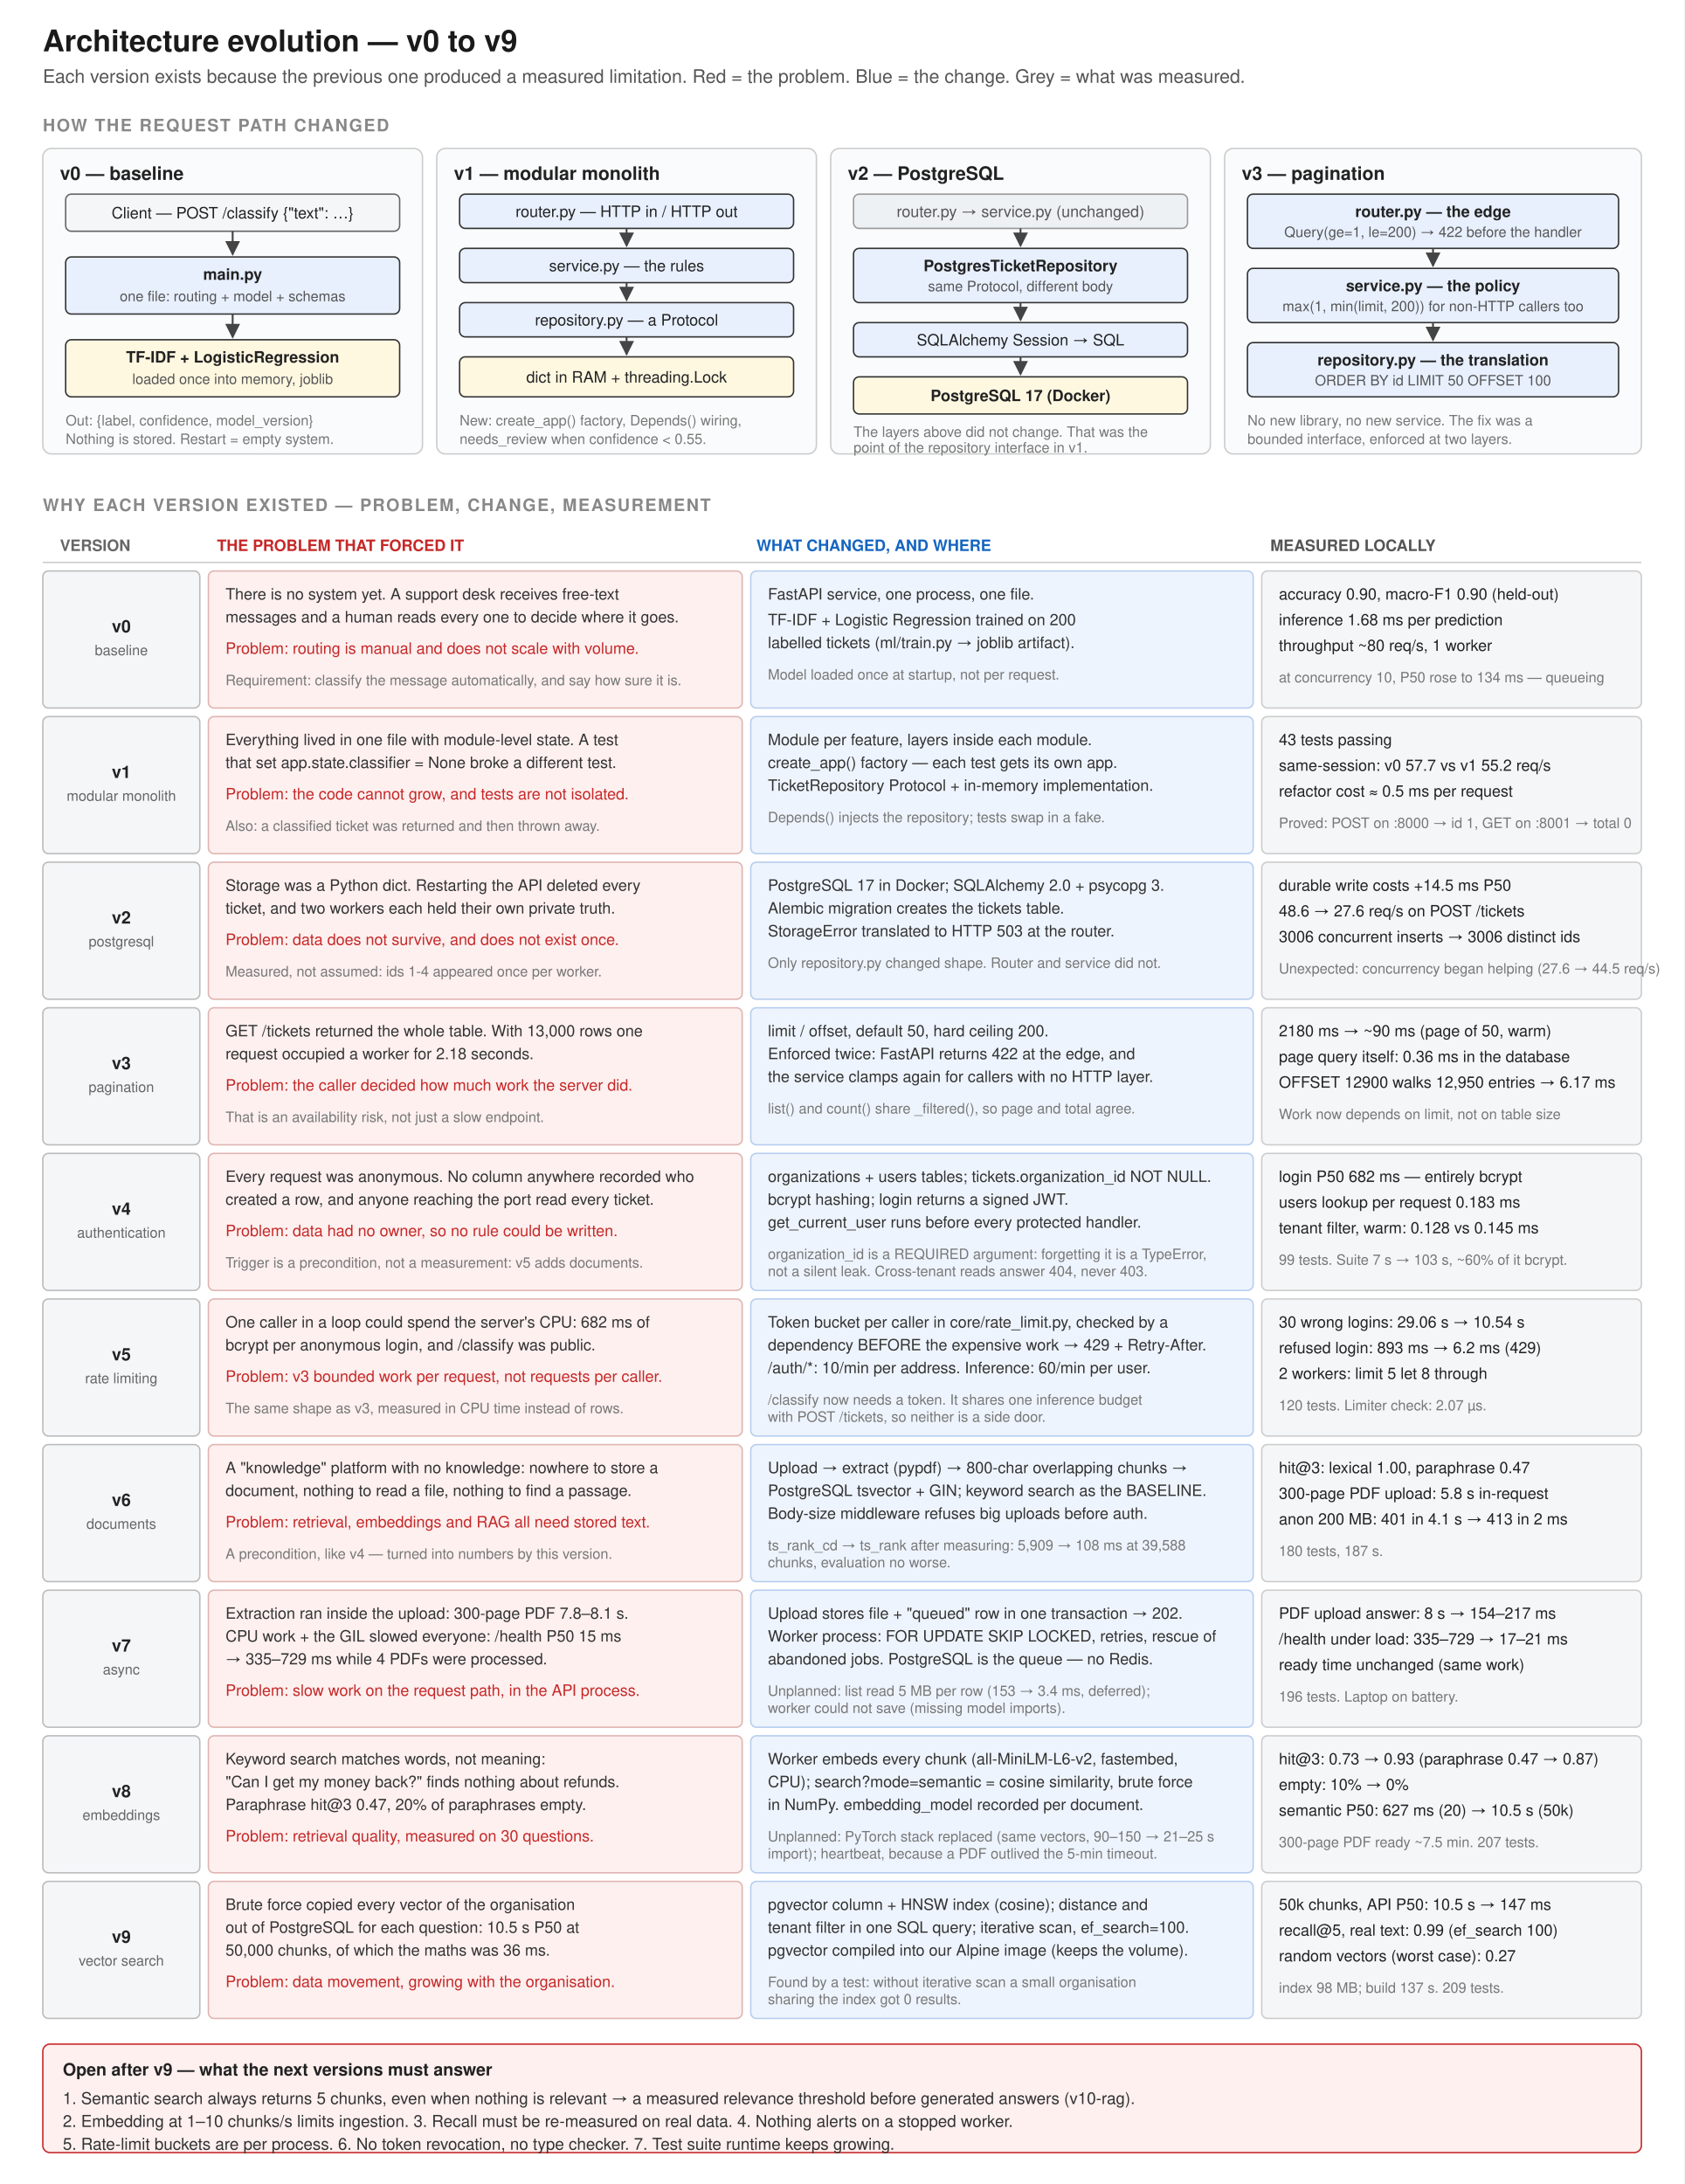
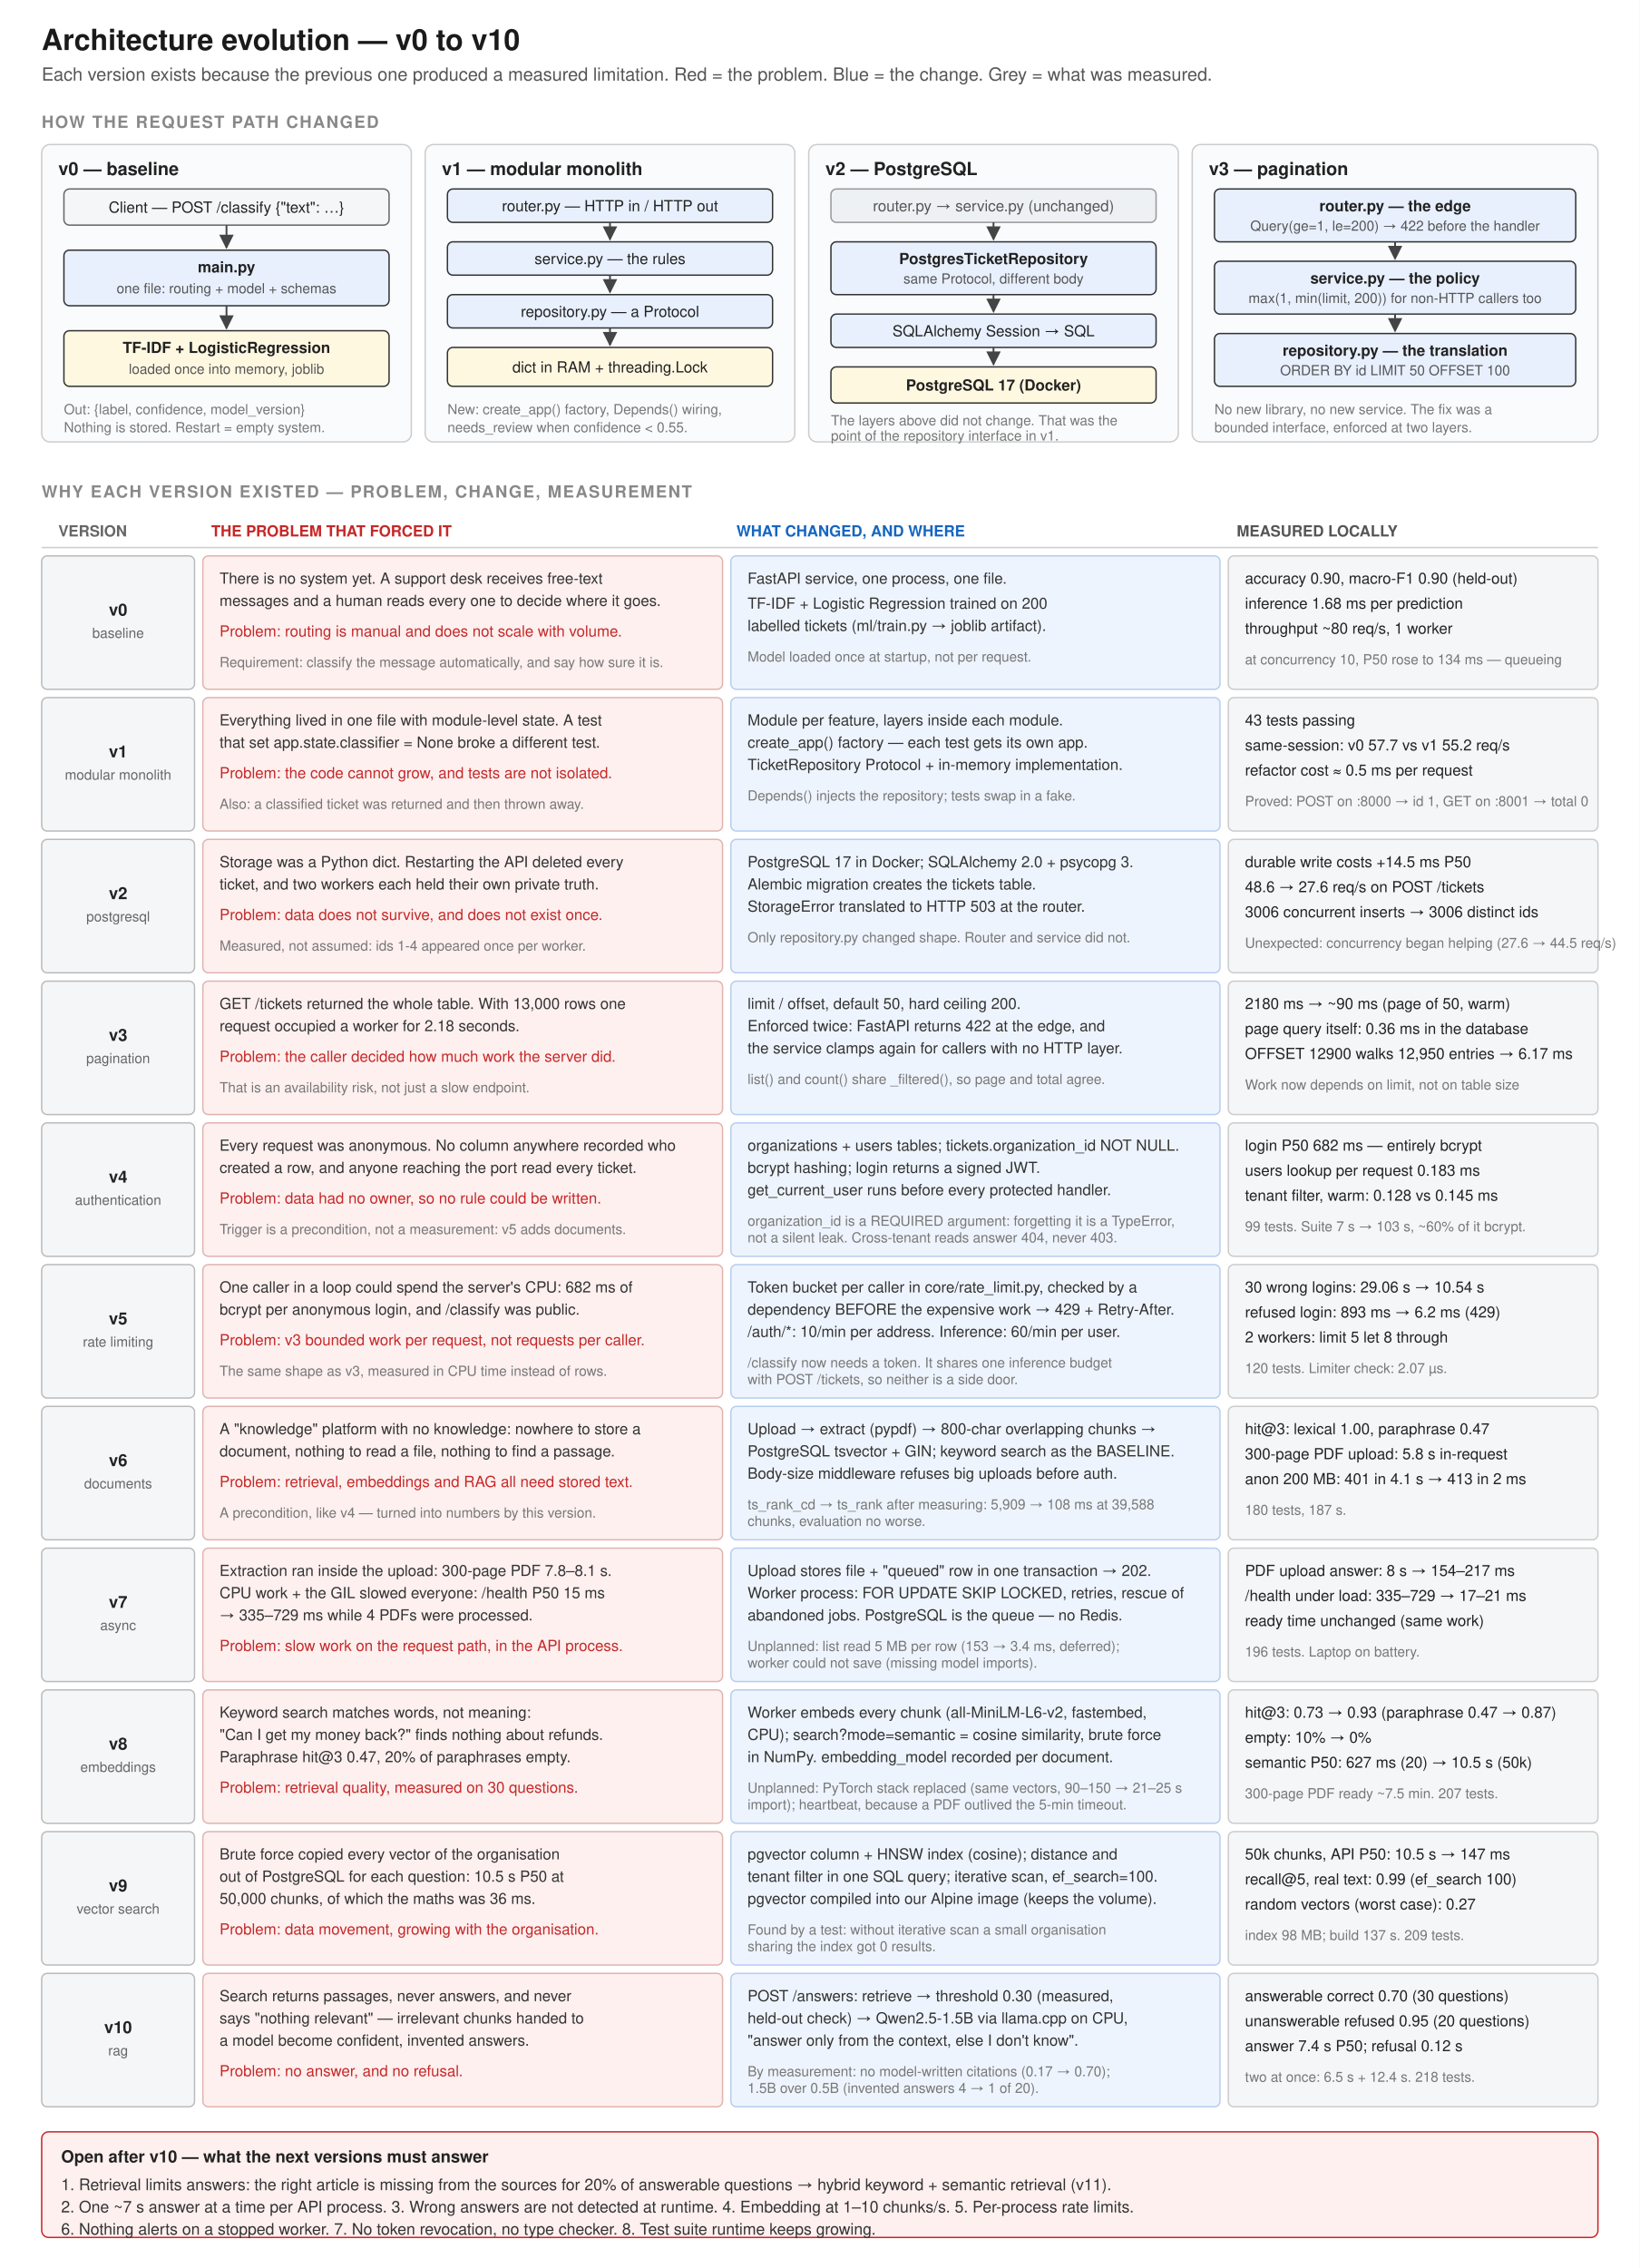
- <svg xmlns="http://www.w3.org/2000/svg" width="1180" height="1530" viewBox="0 0 1180 1530" font-family="Segoe UI, Helvetica, Arial, sans-serif" font-size="13">
+ <svg xmlns="http://www.w3.org/2000/svg" width="1180" height="1632" viewBox="0 0 1180 1632" font-family="Segoe UI, Helvetica, Arial, sans-serif" font-size="13">
  <defs>
    <marker id="a" markerWidth="8" markerHeight="8" refX="7" refY="4" orient="auto" markerUnits="strokeWidth">
      <path d="M0,0 L8,4 L0,8 z" fill="#444" />
    </marker>
  </defs>
-   <rect width="1180" height="1530" fill="#ffffff" />
-   <text x="30" y="36" font-size="21" font-weight="bold" fill="#1a1a1a">Architecture evolution — v0 to v9</text>
+   <rect width="1180" height="1632" fill="#ffffff" />
+   <text x="30" y="36" font-size="21" font-weight="bold" fill="#1a1a1a">Architecture evolution — v0 to v10</text>
  <text x="30" y="58" fill="#555">Each version exists because the previous one produced a measured limitation. Red = the problem. Blue = the change. Grey = what was measured.</text>
  <text x="30" y="92" font-size="12" font-weight="bold" fill="#888" letter-spacing="1">HOW THE REQUEST PATH CHANGED</text>
  <rect x="30" y="104" width="266" height="214" rx="6" fill="#fafbfc" stroke="#ccc" />
  <text x="42" y="126" font-weight="bold" font-size="13" fill="#222">v0 — baseline</text>
  <rect x="46" y="136" width="234" height="26" rx="4" fill="#f4f6f8" stroke="#666" />
  <text x="163" y="153" text-anchor="middle" font-size="11" fill="#222">Client — POST /classify {"text": …}</text>
  <line x1="163" y1="162" x2="163" y2="178" stroke="#444" stroke-width="1.3" marker-end="url(#a)" />
  <rect x="46" y="180" width="234" height="40" rx="4" fill="#e8f0fe" stroke="#333" />
  <text x="163" y="196" text-anchor="middle" font-size="11" font-weight="bold" fill="#222">main.py</text>
  <text x="163" y="211" text-anchor="middle" font-size="10" fill="#555">one file: routing + model + schemas</text>
  <line x1="163" y1="220" x2="163" y2="236" stroke="#444" stroke-width="1.3" marker-end="url(#a)" />
  <rect x="46" y="238" width="234" height="40" rx="4" fill="#fff8e1" stroke="#333" />
  <text x="163" y="254" text-anchor="middle" font-size="11" font-weight="bold" fill="#222">TF-IDF + LogisticRegression</text>
  <text x="163" y="269" text-anchor="middle" font-size="10" fill="#555">loaded once into memory, joblib</text>
  <text x="46" y="298" font-size="10" fill="#777">Out: {label, confidence, model_version}</text>
  <text x="46" y="311" font-size="10" fill="#777">Nothing is stored. Restart = empty system.</text>
  <rect x="306" y="104" width="266" height="214" rx="6" fill="#fafbfc" stroke="#ccc" />
  <text x="318" y="126" font-weight="bold" font-size="13" fill="#222">v1 — modular monolith</text>
  <rect x="322" y="136" width="234" height="24" rx="4" fill="#e8f0fe" stroke="#333" />
  <text x="439" y="152" text-anchor="middle" font-size="11" fill="#222">router.py — HTTP in / HTTP out</text>
  <line x1="439" y1="160" x2="439" y2="172" stroke="#444" stroke-width="1.3" marker-end="url(#a)" />
  <rect x="322" y="174" width="234" height="24" rx="4" fill="#e8f0fe" stroke="#333" />
  <text x="439" y="190" text-anchor="middle" font-size="11" fill="#222">service.py — the rules</text>
  <line x1="439" y1="198" x2="439" y2="210" stroke="#444" stroke-width="1.3" marker-end="url(#a)" />
  <rect x="322" y="212" width="234" height="24" rx="4" fill="#e8f0fe" stroke="#333" />
  <text x="439" y="228" text-anchor="middle" font-size="11" fill="#222">repository.py — a Protocol</text>
  <line x1="439" y1="236" x2="439" y2="248" stroke="#444" stroke-width="1.3" marker-end="url(#a)" />
  <rect x="322" y="250" width="234" height="28" rx="4" fill="#fff8e1" stroke="#333" />
  <text x="439" y="268" text-anchor="middle" font-size="11" fill="#222">dict in RAM + threading.Lock</text>
  <text x="322" y="298" font-size="10" fill="#777">New: create_app() factory, Depends() wiring,</text>
  <text x="322" y="311" font-size="10" fill="#777">needs_review when confidence &lt; 0.55.</text>
  <rect x="582" y="104" width="266" height="214" rx="6" fill="#fafbfc" stroke="#ccc" />
  <text x="594" y="126" font-weight="bold" font-size="13" fill="#222">v2 — PostgreSQL</text>
  <rect x="598" y="136" width="234" height="24" rx="4" fill="#eef1f4" stroke="#999" />
  <text x="715" y="152" text-anchor="middle" font-size="11" fill="#555">router.py → service.py (unchanged)</text>
  <line x1="715" y1="160" x2="715" y2="172" stroke="#444" stroke-width="1.3" marker-end="url(#a)" />
  <rect x="598" y="174" width="234" height="38" rx="4" fill="#e8f0fe" stroke="#333" />
  <text x="715" y="190" text-anchor="middle" font-size="11" font-weight="bold" fill="#222">PostgresTicketRepository</text>
  <text x="715" y="204" text-anchor="middle" font-size="10" fill="#555">same Protocol, different body</text>
  <line x1="715" y1="212" x2="715" y2="224" stroke="#444" stroke-width="1.3" marker-end="url(#a)" />
  <rect x="598" y="226" width="234" height="24" rx="4" fill="#e8f0fe" stroke="#333" />
  <text x="715" y="242" text-anchor="middle" font-size="11" fill="#222">SQLAlchemy Session → SQL</text>
  <line x1="715" y1="250" x2="715" y2="262" stroke="#444" stroke-width="1.3" marker-end="url(#a)" />
  <rect x="598" y="264" width="234" height="26" rx="4" fill="#fff8e1" stroke="#333" />
  <text x="715" y="281" text-anchor="middle" font-size="11" font-weight="bold" fill="#222">PostgreSQL 17 (Docker)</text>
  <text x="598" y="306" font-size="10" fill="#777">The layers above did not change. That was the</text>
  <text x="598" y="317" font-size="10" fill="#777">point of the repository interface in v1.</text>
  <rect x="858" y="104" width="292" height="214" rx="6" fill="#fafbfc" stroke="#ccc" />
  <text x="870" y="126" font-weight="bold" font-size="13" fill="#222">v3 — pagination</text>
  <rect x="874" y="136" width="260" height="38" rx="4" fill="#e8f0fe" stroke="#333" />
  <text x="1004" y="152" text-anchor="middle" font-size="11" font-weight="bold" fill="#222">router.py — the edge</text>
  <text x="1004" y="166" text-anchor="middle" font-size="10" fill="#555">Query(ge=1, le=200) → 422 before the handler</text>
  <line x1="1004" y1="174" x2="1004" y2="186" stroke="#444" stroke-width="1.3" marker-end="url(#a)" />
  <rect x="874" y="188" width="260" height="38" rx="4" fill="#e8f0fe" stroke="#333" />
  <text x="1004" y="204" text-anchor="middle" font-size="11" font-weight="bold" fill="#222">service.py — the policy</text>
  <text x="1004" y="218" text-anchor="middle" font-size="10" fill="#555">max(1, min(limit, 200)) for non-HTTP callers too</text>
  <line x1="1004" y1="226" x2="1004" y2="238" stroke="#444" stroke-width="1.3" marker-end="url(#a)" />
  <rect x="874" y="240" width="260" height="38" rx="4" fill="#e8f0fe" stroke="#333" />
  <text x="1004" y="256" text-anchor="middle" font-size="11" font-weight="bold" fill="#222">repository.py — the translation</text>
  <text x="1004" y="270" text-anchor="middle" font-size="10" fill="#555">ORDER BY id LIMIT 50 OFFSET 100</text>
  <text x="874" y="298" font-size="10" fill="#777">No new library, no new service. The fix was a</text>
  <text x="874" y="311" font-size="10" fill="#777">bounded interface, enforced at two layers.</text>
  <text x="30" y="358" font-size="12" font-weight="bold" fill="#888" letter-spacing="1">WHY EACH VERSION EXISTED — PROBLEM, CHANGE, MEASUREMENT</text>
  <text x="42" y="386" font-size="11" font-weight="bold" fill="#666">VERSION</text>
  <text x="152" y="386" font-size="11" font-weight="bold" fill="#c62828">THE PROBLEM THAT FORCED IT</text>
  <text x="530" y="386" font-size="11" font-weight="bold" fill="#1565c0">WHAT CHANGED, AND WHERE</text>
  <text x="890" y="386" font-size="11" font-weight="bold" fill="#555">MEASURED LOCALLY</text>
  <line x1="30" y1="394" x2="1150" y2="394" stroke="#ccc" />
  <rect x="30" y="400" width="110" height="96" rx="4" fill="#f4f6f8" stroke="#bbb" />
  <text x="85" y="443" text-anchor="middle" font-size="12" font-weight="bold" fill="#222">v0</text>
  <text x="85" y="459" text-anchor="middle" font-size="10" fill="#666">baseline</text>
  <rect x="146" y="400" width="374" height="96" rx="4" fill="#fdf0ef" stroke="#e0b4b0" />
  <text x="158" y="420" font-size="11" fill="#333">There is no system yet. A support desk receives free-text</text>
  <text x="158" y="436" font-size="11" fill="#333">messages and a human reads every one to decide where it goes.</text>
  <text x="158" y="458" font-size="11" fill="#c62828">Problem: routing is manual and does not scale with volume.</text>
  <text x="158" y="480" font-size="10" fill="#777">Requirement: classify the message automatically, and say how sure it is.</text>
  <rect x="526" y="400" width="352" height="96" rx="4" fill="#eef4fd" stroke="#b6cdf0" />
  <text x="538" y="420" font-size="11" fill="#333">FastAPI service, one process, one file.</text>
  <text x="538" y="438" font-size="11" fill="#333">TF-IDF + Logistic Regression trained on 200</text>
  <text x="538" y="454" font-size="11" fill="#333">labelled tickets (ml/train.py → joblib artifact).</text>
  <text x="538" y="476" font-size="10" fill="#777">Model loaded once at startup, not per request.</text>
  <rect x="884" y="400" width="266" height="96" rx="4" fill="#f4f6f8" stroke="#ccc" />
  <text x="896" y="420" font-size="11" fill="#222">accuracy 0.90, macro-F1 0.90 (held-out)</text>
  <text x="896" y="438" font-size="11" fill="#222">inference 1.68 ms per prediction</text>
  <text x="896" y="456" font-size="11" fill="#222">throughput ~80 req/s, 1 worker</text>
  <text x="896" y="478" font-size="10" fill="#777">at concurrency 10, P50 rose to 134 ms — queueing</text>
  <rect x="30" y="502" width="110" height="96" rx="4" fill="#f4f6f8" stroke="#bbb" />
  <text x="85" y="545" text-anchor="middle" font-size="12" font-weight="bold" fill="#222">v1</text>
  <text x="85" y="561" text-anchor="middle" font-size="10" fill="#666">modular monolith</text>
  <rect x="146" y="502" width="374" height="96" rx="4" fill="#fdf0ef" stroke="#e0b4b0" />
  <text x="158" y="522" font-size="11" fill="#333">Everything lived in one file with module-level state. A test</text>
  <text x="158" y="538" font-size="11" fill="#333">that set app.state.classifier = None broke a different test.</text>
  <text x="158" y="560" font-size="11" fill="#c62828">Problem: the code cannot grow, and tests are not isolated.</text>
  <text x="158" y="582" font-size="10" fill="#777">Also: a classified ticket was returned and then thrown away.</text>
  <rect x="526" y="502" width="352" height="96" rx="4" fill="#eef4fd" stroke="#b6cdf0" />
  <text x="538" y="522" font-size="11" fill="#333">Module per feature, layers inside each module.</text>
  <text x="538" y="538" font-size="11" fill="#333">create_app() factory — each test gets its own app.</text>
  <text x="538" y="554" font-size="11" fill="#333">TicketRepository Protocol + in-memory implementation.</text>
  <text x="538" y="576" font-size="10" fill="#777">Depends() injects the repository; tests swap in a fake.</text>
  <rect x="884" y="502" width="266" height="96" rx="4" fill="#f4f6f8" stroke="#ccc" />
  <text x="896" y="522" font-size="11" fill="#222">43 tests passing</text>
  <text x="896" y="540" font-size="11" fill="#222">same-session: v0 57.7 vs v1 55.2 req/s</text>
  <text x="896" y="558" font-size="11" fill="#222">refactor cost ≈ 0.5 ms per request</text>
  <text x="896" y="580" font-size="10" fill="#777">Proved: POST on :8000 → id 1, GET on :8001 → total 0</text>
  <rect x="30" y="604" width="110" height="96" rx="4" fill="#f4f6f8" stroke="#bbb" />
  <text x="85" y="647" text-anchor="middle" font-size="12" font-weight="bold" fill="#222">v2</text>
  <text x="85" y="663" text-anchor="middle" font-size="10" fill="#666">postgresql</text>
  <rect x="146" y="604" width="374" height="96" rx="4" fill="#fdf0ef" stroke="#e0b4b0" />
  <text x="158" y="624" font-size="11" fill="#333">Storage was a Python dict. Restarting the API deleted every</text>
  <text x="158" y="640" font-size="11" fill="#333">ticket, and two workers each held their own private truth.</text>
  <text x="158" y="662" font-size="11" fill="#c62828">Problem: data does not survive, and does not exist once.</text>
  <text x="158" y="684" font-size="10" fill="#777">Measured, not assumed: ids 1-4 appeared once per worker.</text>
  <rect x="526" y="604" width="352" height="96" rx="4" fill="#eef4fd" stroke="#b6cdf0" />
  <text x="538" y="624" font-size="11" fill="#333">PostgreSQL 17 in Docker; SQLAlchemy 2.0 + psycopg 3.</text>
  <text x="538" y="640" font-size="11" fill="#333">Alembic migration creates the tickets table.</text>
  <text x="538" y="656" font-size="11" fill="#333">StorageError translated to HTTP 503 at the router.</text>
  <text x="538" y="678" font-size="10" fill="#777">Only repository.py changed shape. Router and service did not.</text>
  <rect x="884" y="604" width="266" height="96" rx="4" fill="#f4f6f8" stroke="#ccc" />
  <text x="896" y="624" font-size="11" fill="#222">durable write costs +14.5 ms P50</text>
  <text x="896" y="642" font-size="11" fill="#222">48.6 → 27.6 req/s on POST /tickets</text>
  <text x="896" y="660" font-size="11" fill="#222">3006 concurrent inserts → 3006 distinct ids</text>
  <text x="896" y="682" font-size="10" fill="#777">Unexpected: concurrency began helping (27.6 → 44.5 req/s)</text>
  <rect x="30" y="706" width="110" height="96" rx="4" fill="#f4f6f8" stroke="#bbb" />
  <text x="85" y="749" text-anchor="middle" font-size="12" font-weight="bold" fill="#222">v3</text>
  <text x="85" y="765" text-anchor="middle" font-size="10" fill="#666">pagination</text>
  <rect x="146" y="706" width="374" height="96" rx="4" fill="#fdf0ef" stroke="#e0b4b0" />
  <text x="158" y="726" font-size="11" fill="#333">GET /tickets returned the whole table. With 13,000 rows one</text>
  <text x="158" y="742" font-size="11" fill="#333">request occupied a worker for 2.18 seconds.</text>
  <text x="158" y="764" font-size="11" fill="#c62828">Problem: the caller decided how much work the server did.</text>
  <text x="158" y="786" font-size="10" fill="#777">That is an availability risk, not just a slow endpoint.</text>
  <rect x="526" y="706" width="352" height="96" rx="4" fill="#eef4fd" stroke="#b6cdf0" />
  <text x="538" y="726" font-size="11" fill="#333">limit / offset, default 50, hard ceiling 200.</text>
  <text x="538" y="742" font-size="11" fill="#333">Enforced twice: FastAPI returns 422 at the edge, and</text>
  <text x="538" y="758" font-size="11" fill="#333">the service clamps again for callers with no HTTP layer.</text>
  <text x="538" y="780" font-size="10" fill="#777">list() and count() share _filtered(), so page and total agree.</text>
  <rect x="884" y="706" width="266" height="96" rx="4" fill="#f4f6f8" stroke="#ccc" />
  <text x="896" y="726" font-size="11" fill="#222">2180 ms → ~90 ms (page of 50, warm)</text>
  <text x="896" y="744" font-size="11" fill="#222">page query itself: 0.36 ms in the database</text>
  <text x="896" y="762" font-size="11" fill="#222">OFFSET 12900 walks 12,950 entries → 6.17 ms</text>
  <text x="896" y="784" font-size="10" fill="#777">Work now depends on limit, not on table size</text>
  <rect x="30" y="808" width="110" height="96" rx="4" fill="#f4f6f8" stroke="#bbb" />
  <text x="85" y="851" text-anchor="middle" font-size="12" font-weight="bold" fill="#222">v4</text>
  <text x="85" y="867" text-anchor="middle" font-size="10" fill="#666">authentication</text>
  <rect x="146" y="808" width="374" height="96" rx="4" fill="#fdf0ef" stroke="#e0b4b0" />
  <text x="158" y="828" font-size="11" fill="#333">Every request was anonymous. No column anywhere recorded who</text>
  <text x="158" y="844" font-size="11" fill="#333">created a row, and anyone reaching the port read every ticket.</text>
  <text x="158" y="866" font-size="11" fill="#c62828">Problem: data had no owner, so no rule could be written.</text>
  <text x="158" y="888" font-size="10" fill="#777">Trigger is a precondition, not a measurement: v5 adds documents.</text>
  <rect x="526" y="808" width="352" height="96" rx="4" fill="#eef4fd" stroke="#b6cdf0" />
  <text x="538" y="828" font-size="11" fill="#333">organizations + users tables; tickets.organization_id NOT NULL.</text>
  <text x="538" y="844" font-size="11" fill="#333">bcrypt hashing; login returns a signed JWT.</text>
  <text x="538" y="860" font-size="11" fill="#333">get_current_user runs before every protected handler.</text>
  <text x="538" y="882" font-size="10" fill="#777">organization_id is a REQUIRED argument: forgetting it is a TypeError,</text>
  <text x="538" y="894" font-size="10" fill="#777">not a silent leak. Cross-tenant reads answer 404, never 403.</text>
  <rect x="884" y="808" width="266" height="96" rx="4" fill="#f4f6f8" stroke="#ccc" />
  <text x="896" y="828" font-size="11" fill="#222">login P50 682 ms — entirely bcrypt</text>
  <text x="896" y="846" font-size="11" fill="#222">users lookup per request 0.183 ms</text>
  <text x="896" y="864" font-size="11" fill="#222">tenant filter, warm: 0.128 vs 0.145 ms</text>
  <text x="896" y="886" font-size="10" fill="#777">99 tests. Suite 7 s → 103 s, ~60% of it bcrypt.</text>
  <rect x="30" y="910" width="110" height="96" rx="4" fill="#f4f6f8" stroke="#bbb" />
  <text x="85" y="953" text-anchor="middle" font-size="12" font-weight="bold" fill="#222">v5</text>
  <text x="85" y="969" text-anchor="middle" font-size="10" fill="#666">rate limiting</text>
  <rect x="146" y="910" width="374" height="96" rx="4" fill="#fdf0ef" stroke="#e0b4b0" />
  <text x="158" y="930" font-size="11" fill="#333">One caller in a loop could spend the server's CPU: 682 ms of</text>
  <text x="158" y="946" font-size="11" fill="#333">bcrypt per anonymous login, and /classify was public.</text>
  <text x="158" y="968" font-size="11" fill="#c62828">Problem: v3 bounded work per request, not requests per caller.</text>
  <text x="158" y="990" font-size="10" fill="#777">The same shape as v3, measured in CPU time instead of rows.</text>
  <rect x="526" y="910" width="352" height="96" rx="4" fill="#eef4fd" stroke="#b6cdf0" />
  <text x="538" y="930" font-size="11" fill="#333">Token bucket per caller in core/rate_limit.py, checked by a</text>
  <text x="538" y="946" font-size="11" fill="#333">dependency BEFORE the expensive work → 429 + Retry-After.</text>
  <text x="538" y="962" font-size="11" fill="#333">/auth/*: 10/min per address. Inference: 60/min per user.</text>
  <text x="538" y="984" font-size="10" fill="#777">/classify now needs a token. It shares one inference budget</text>
  <text x="538" y="996" font-size="10" fill="#777">with POST /tickets, so neither is a side door.</text>
  <rect x="884" y="910" width="266" height="96" rx="4" fill="#f4f6f8" stroke="#ccc" />
  <text x="896" y="930" font-size="11" fill="#222">30 wrong logins: 29.06 s → 10.54 s</text>
  <text x="896" y="948" font-size="11" fill="#222">refused login: 893 ms → 6.2 ms (429)</text>
  <text x="896" y="966" font-size="11" fill="#222">2 workers: limit 5 let 8 through</text>
  <text x="896" y="988" font-size="10" fill="#777">120 tests. Limiter check: 2.07 µs.</text>
  <rect x="30" y="1012" width="110" height="96" rx="4" fill="#f4f6f8" stroke="#bbb" />
  <text x="85" y="1055" text-anchor="middle" font-size="12" font-weight="bold" fill="#222">v6</text>
  <text x="85" y="1071" text-anchor="middle" font-size="10" fill="#666">documents</text>
  <rect x="146" y="1012" width="374" height="96" rx="4" fill="#fdf0ef" stroke="#e0b4b0" />
  <text x="158" y="1032" font-size="11" fill="#333">A "knowledge" platform with no knowledge: nowhere to store a</text>
  <text x="158" y="1048" font-size="11" fill="#333">document, nothing to read a file, nothing to find a passage.</text>
  <text x="158" y="1070" font-size="11" fill="#c62828">Problem: retrieval, embeddings and RAG all need stored text.</text>
  <text x="158" y="1092" font-size="10" fill="#777">A precondition, like v4 — turned into numbers by this version.</text>
  <rect x="526" y="1012" width="352" height="96" rx="4" fill="#eef4fd" stroke="#b6cdf0" />
  <text x="538" y="1032" font-size="11" fill="#333">Upload → extract (pypdf) → 800-char overlapping chunks →</text>
  <text x="538" y="1048" font-size="11" fill="#333">PostgreSQL tsvector + GIN; keyword search as the BASELINE.</text>
  <text x="538" y="1064" font-size="11" fill="#333">Body-size middleware refuses big uploads before auth.</text>
  <text x="538" y="1086" font-size="10" fill="#777">ts_rank_cd → ts_rank after measuring: 5,909 → 108 ms at 39,588</text>
  <text x="538" y="1098" font-size="10" fill="#777">chunks, evaluation no worse.</text>
  <rect x="884" y="1012" width="266" height="96" rx="4" fill="#f4f6f8" stroke="#ccc" />
  <text x="896" y="1032" font-size="11" fill="#222">hit@3: lexical 1.00, paraphrase 0.47</text>
  <text x="896" y="1050" font-size="11" fill="#222">300-page PDF upload: 5.8 s in-request</text>
  <text x="896" y="1068" font-size="11" fill="#222">anon 200 MB: 401 in 4.1 s → 413 in 2 ms</text>
  <text x="896" y="1090" font-size="10" fill="#777">180 tests, 187 s.</text>
  <rect x="30" y="1114" width="110" height="96" rx="4" fill="#f4f6f8" stroke="#bbb" />
  <text x="85" y="1157" text-anchor="middle" font-size="12" font-weight="bold" fill="#222">v7</text>
  <text x="85" y="1173" text-anchor="middle" font-size="10" fill="#666">async</text>
  <rect x="146" y="1114" width="374" height="96" rx="4" fill="#fdf0ef" stroke="#e0b4b0" />
  <text x="158" y="1134" font-size="11" fill="#333">Extraction ran inside the upload: 300-page PDF 7.8–8.1 s.</text>
  <text x="158" y="1150" font-size="11" fill="#333">CPU work + the GIL slowed everyone: /health P50 15 ms</text>
  <text x="158" y="1166" font-size="11" fill="#333">→ 335–729 ms while 4 PDFs were processed.</text>
  <text x="158" y="1188" font-size="11" fill="#c62828">Problem: slow work on the request path, in the API process.</text>
  <rect x="526" y="1114" width="352" height="96" rx="4" fill="#eef4fd" stroke="#b6cdf0" />
  <text x="538" y="1134" font-size="11" fill="#333">Upload stores file + "queued" row in one transaction → 202.</text>
  <text x="538" y="1150" font-size="11" fill="#333">Worker process: FOR UPDATE SKIP LOCKED, retries, rescue of</text>
  <text x="538" y="1166" font-size="11" fill="#333">abandoned jobs. PostgreSQL is the queue — no Redis.</text>
  <text x="538" y="1188" font-size="10" fill="#777">Unplanned: list read 5 MB per row (153 → 3.4 ms, deferred);</text>
  <text x="538" y="1200" font-size="10" fill="#777">worker could not save (missing model imports).</text>
  <rect x="884" y="1114" width="266" height="96" rx="4" fill="#f4f6f8" stroke="#ccc" />
  <text x="896" y="1134" font-size="11" fill="#222">PDF upload answer: 8 s → 154–217 ms</text>
  <text x="896" y="1152" font-size="11" fill="#222">/health under load: 335–729 → 17–21 ms</text>
  <text x="896" y="1170" font-size="11" fill="#222">ready time unchanged (same work)</text>
  <text x="896" y="1192" font-size="10" fill="#777">196 tests. Laptop on battery.</text>
  <rect x="30" y="1216" width="110" height="96" rx="4" fill="#f4f6f8" stroke="#bbb" />
  <text x="85" y="1259" text-anchor="middle" font-size="12" font-weight="bold" fill="#222">v8</text>
  <text x="85" y="1275" text-anchor="middle" font-size="10" fill="#666">embeddings</text>
  <rect x="146" y="1216" width="374" height="96" rx="4" fill="#fdf0ef" stroke="#e0b4b0" />
  <text x="158" y="1236" font-size="11" fill="#333">Keyword search matches words, not meaning:</text>
  <text x="158" y="1252" font-size="11" fill="#333">"Can I get my money back?" finds nothing about refunds.</text>
  <text x="158" y="1268" font-size="11" fill="#333">Paraphrase hit@3 0.47, 20% of paraphrases empty.</text>
  <text x="158" y="1290" font-size="11" fill="#c62828">Problem: retrieval quality, measured on 30 questions.</text>
  <rect x="526" y="1216" width="352" height="96" rx="4" fill="#eef4fd" stroke="#b6cdf0" />
  <text x="538" y="1236" font-size="11" fill="#333">Worker embeds every chunk (all-MiniLM-L6-v2, fastembed,</text>
  <text x="538" y="1252" font-size="11" fill="#333">CPU); search?mode=semantic = cosine similarity, brute force</text>
  <text x="538" y="1268" font-size="11" fill="#333">in NumPy. embedding_model recorded per document.</text>
  <text x="538" y="1290" font-size="10" fill="#777">Unplanned: PyTorch stack replaced (same vectors, 90–150 → 21–25 s</text>
  <text x="538" y="1302" font-size="10" fill="#777">import); heartbeat, because a PDF outlived the 5-min timeout.</text>
  <rect x="884" y="1216" width="266" height="96" rx="4" fill="#f4f6f8" stroke="#ccc" />
  <text x="896" y="1236" font-size="11" fill="#222">hit@3: 0.73 → 0.93 (paraphrase 0.47 → 0.87)</text>
  <text x="896" y="1254" font-size="11" fill="#222">empty: 10% → 0%</text>
  <text x="896" y="1272" font-size="11" fill="#222">semantic P50: 627 ms (20) → 10.5 s (50k)</text>
  <text x="896" y="1294" font-size="10" fill="#777">300-page PDF ready ~7.5 min. 207 tests.</text>
  <rect x="30" y="1318" width="110" height="96" rx="4" fill="#f4f6f8" stroke="#bbb" />
  <text x="85" y="1361" text-anchor="middle" font-size="12" font-weight="bold" fill="#222">v9</text>
  <text x="85" y="1377" text-anchor="middle" font-size="10" fill="#666">vector search</text>
  <rect x="146" y="1318" width="374" height="96" rx="4" fill="#fdf0ef" stroke="#e0b4b0" />
  <text x="158" y="1338" font-size="11" fill="#333">Brute force copied every vector of the organisation</text>
  <text x="158" y="1354" font-size="11" fill="#333">out of PostgreSQL for each question: 10.5 s P50 at</text>
  <text x="158" y="1370" font-size="11" fill="#333">50,000 chunks, of which the maths was 36 ms.</text>
  <text x="158" y="1392" font-size="11" fill="#c62828">Problem: data movement, growing with the organisation.</text>
  <rect x="526" y="1318" width="352" height="96" rx="4" fill="#eef4fd" stroke="#b6cdf0" />
  <text x="538" y="1338" font-size="11" fill="#333">pgvector column + HNSW index (cosine); distance and</text>
  <text x="538" y="1354" font-size="11" fill="#333">tenant filter in one SQL query; iterative scan, ef_search=100.</text>
  <text x="538" y="1370" font-size="11" fill="#333">pgvector compiled into our Alpine image (keeps the volume).</text>
  <text x="538" y="1392" font-size="10" fill="#777">Found by a test: without iterative scan a small organisation</text>
  <text x="538" y="1404" font-size="10" fill="#777">sharing the index got 0 results.</text>
  <rect x="884" y="1318" width="266" height="96" rx="4" fill="#f4f6f8" stroke="#ccc" />
  <text x="896" y="1338" font-size="11" fill="#222">50k chunks, API P50: 10.5 s → 147 ms</text>
  <text x="896" y="1356" font-size="11" fill="#222">recall@5, real text: 0.99 (ef_search 100)</text>
  <text x="896" y="1374" font-size="11" fill="#222">random vectors (worst case): 0.27</text>
  <text x="896" y="1396" font-size="10" fill="#777">index 98 MB; build 137 s. 209 tests.</text>
-   <rect x="30" y="1432" width="1120" height="76" rx="5" fill="#fdf0ef" stroke="#c62828" />
-   <text x="44" y="1454" font-size="12" font-weight="bold" fill="#222">Open after v9 — what the next versions must answer</text>
-   <text x="44" y="1474" font-size="11.5" fill="#333">1. Semantic search always returns 5 chunks, even when nothing is relevant → a measured relevance threshold before generated answers (v10-rag).</text>
-   <text x="44" y="1490" font-size="11.5" fill="#333">2. Embedding at 1–10 chunks/s limits ingestion.   3. Recall must be re-measured on real data.   4. Nothing alerts on a stopped worker.</text>
-   <text x="44" y="1506" font-size="11.5" fill="#333">5. Rate-limit buckets are per process.   6. No token revocation, no type checker.   7. Test suite runtime keeps growing.</text>
+   <rect x="30" y="1420" width="110" height="96" rx="4" fill="#f4f6f8" stroke="#bbb" />
+   <text x="85" y="1463" text-anchor="middle" font-size="12" font-weight="bold" fill="#222">v10</text>
+   <text x="85" y="1479" text-anchor="middle" font-size="10" fill="#666">rag</text>
+   <rect x="146" y="1420" width="374" height="96" rx="4" fill="#fdf0ef" stroke="#e0b4b0" />
+   <text x="158" y="1440" font-size="11" fill="#333">Search returns passages, never answers, and never</text>
+   <text x="158" y="1456" font-size="11" fill="#333">says "nothing relevant" — irrelevant chunks handed to</text>
+   <text x="158" y="1472" font-size="11" fill="#333">a model become confident, invented answers.</text>
+   <text x="158" y="1494" font-size="11" fill="#c62828">Problem: no answer, and no refusal.</text>
+   <rect x="526" y="1420" width="352" height="96" rx="4" fill="#eef4fd" stroke="#b6cdf0" />
+   <text x="538" y="1440" font-size="11" fill="#333">POST /answers: retrieve → threshold 0.30 (measured,</text>
+   <text x="538" y="1456" font-size="11" fill="#333">held-out check) → Qwen2.5-1.5B via llama.cpp on CPU,</text>
+   <text x="538" y="1472" font-size="11" fill="#333">"answer only from the context, else I don't know".</text>
+   <text x="538" y="1494" font-size="10" fill="#777">By measurement: no model-written citations (0.17 → 0.70);</text>
+   <text x="538" y="1506" font-size="10" fill="#777">1.5B over 0.5B (invented answers 4 → 1 of 20).</text>
+   <rect x="884" y="1420" width="266" height="96" rx="4" fill="#f4f6f8" stroke="#ccc" />
+   <text x="896" y="1440" font-size="11" fill="#222">answerable correct 0.70 (30 questions)</text>
+   <text x="896" y="1458" font-size="11" fill="#222">unanswerable refused 0.95 (20 questions)</text>
+   <text x="896" y="1476" font-size="11" fill="#222">answer 7.4 s P50; refusal 0.12 s</text>
+   <text x="896" y="1498" font-size="10" fill="#777">two at once: 6.5 s + 12.4 s. 218 tests.</text>
+   <rect x="30" y="1534" width="1120" height="76" rx="5" fill="#fdf0ef" stroke="#c62828" />
+   <text x="44" y="1556" font-size="12" font-weight="bold" fill="#222">Open after v10 — what the next versions must answer</text>
+   <text x="44" y="1576" font-size="11.5" fill="#333">1. Retrieval limits answers: the right article is missing from the sources for 20% of answerable questions → hybrid keyword + semantic retrieval (v11).</text>
+   <text x="44" y="1592" font-size="11.5" fill="#333">2. One ~7 s answer at a time per API process.   3. Wrong answers are not detected at runtime.   4. Embedding at 1–10 chunks/s.   5. Per-process rate limits.</text>
+   <text x="44" y="1608" font-size="11.5" fill="#333">6. Nothing alerts on a stopped worker.   7. No token revocation, no type checker.   8. Test suite runtime keeps growing.</text>
</svg>
